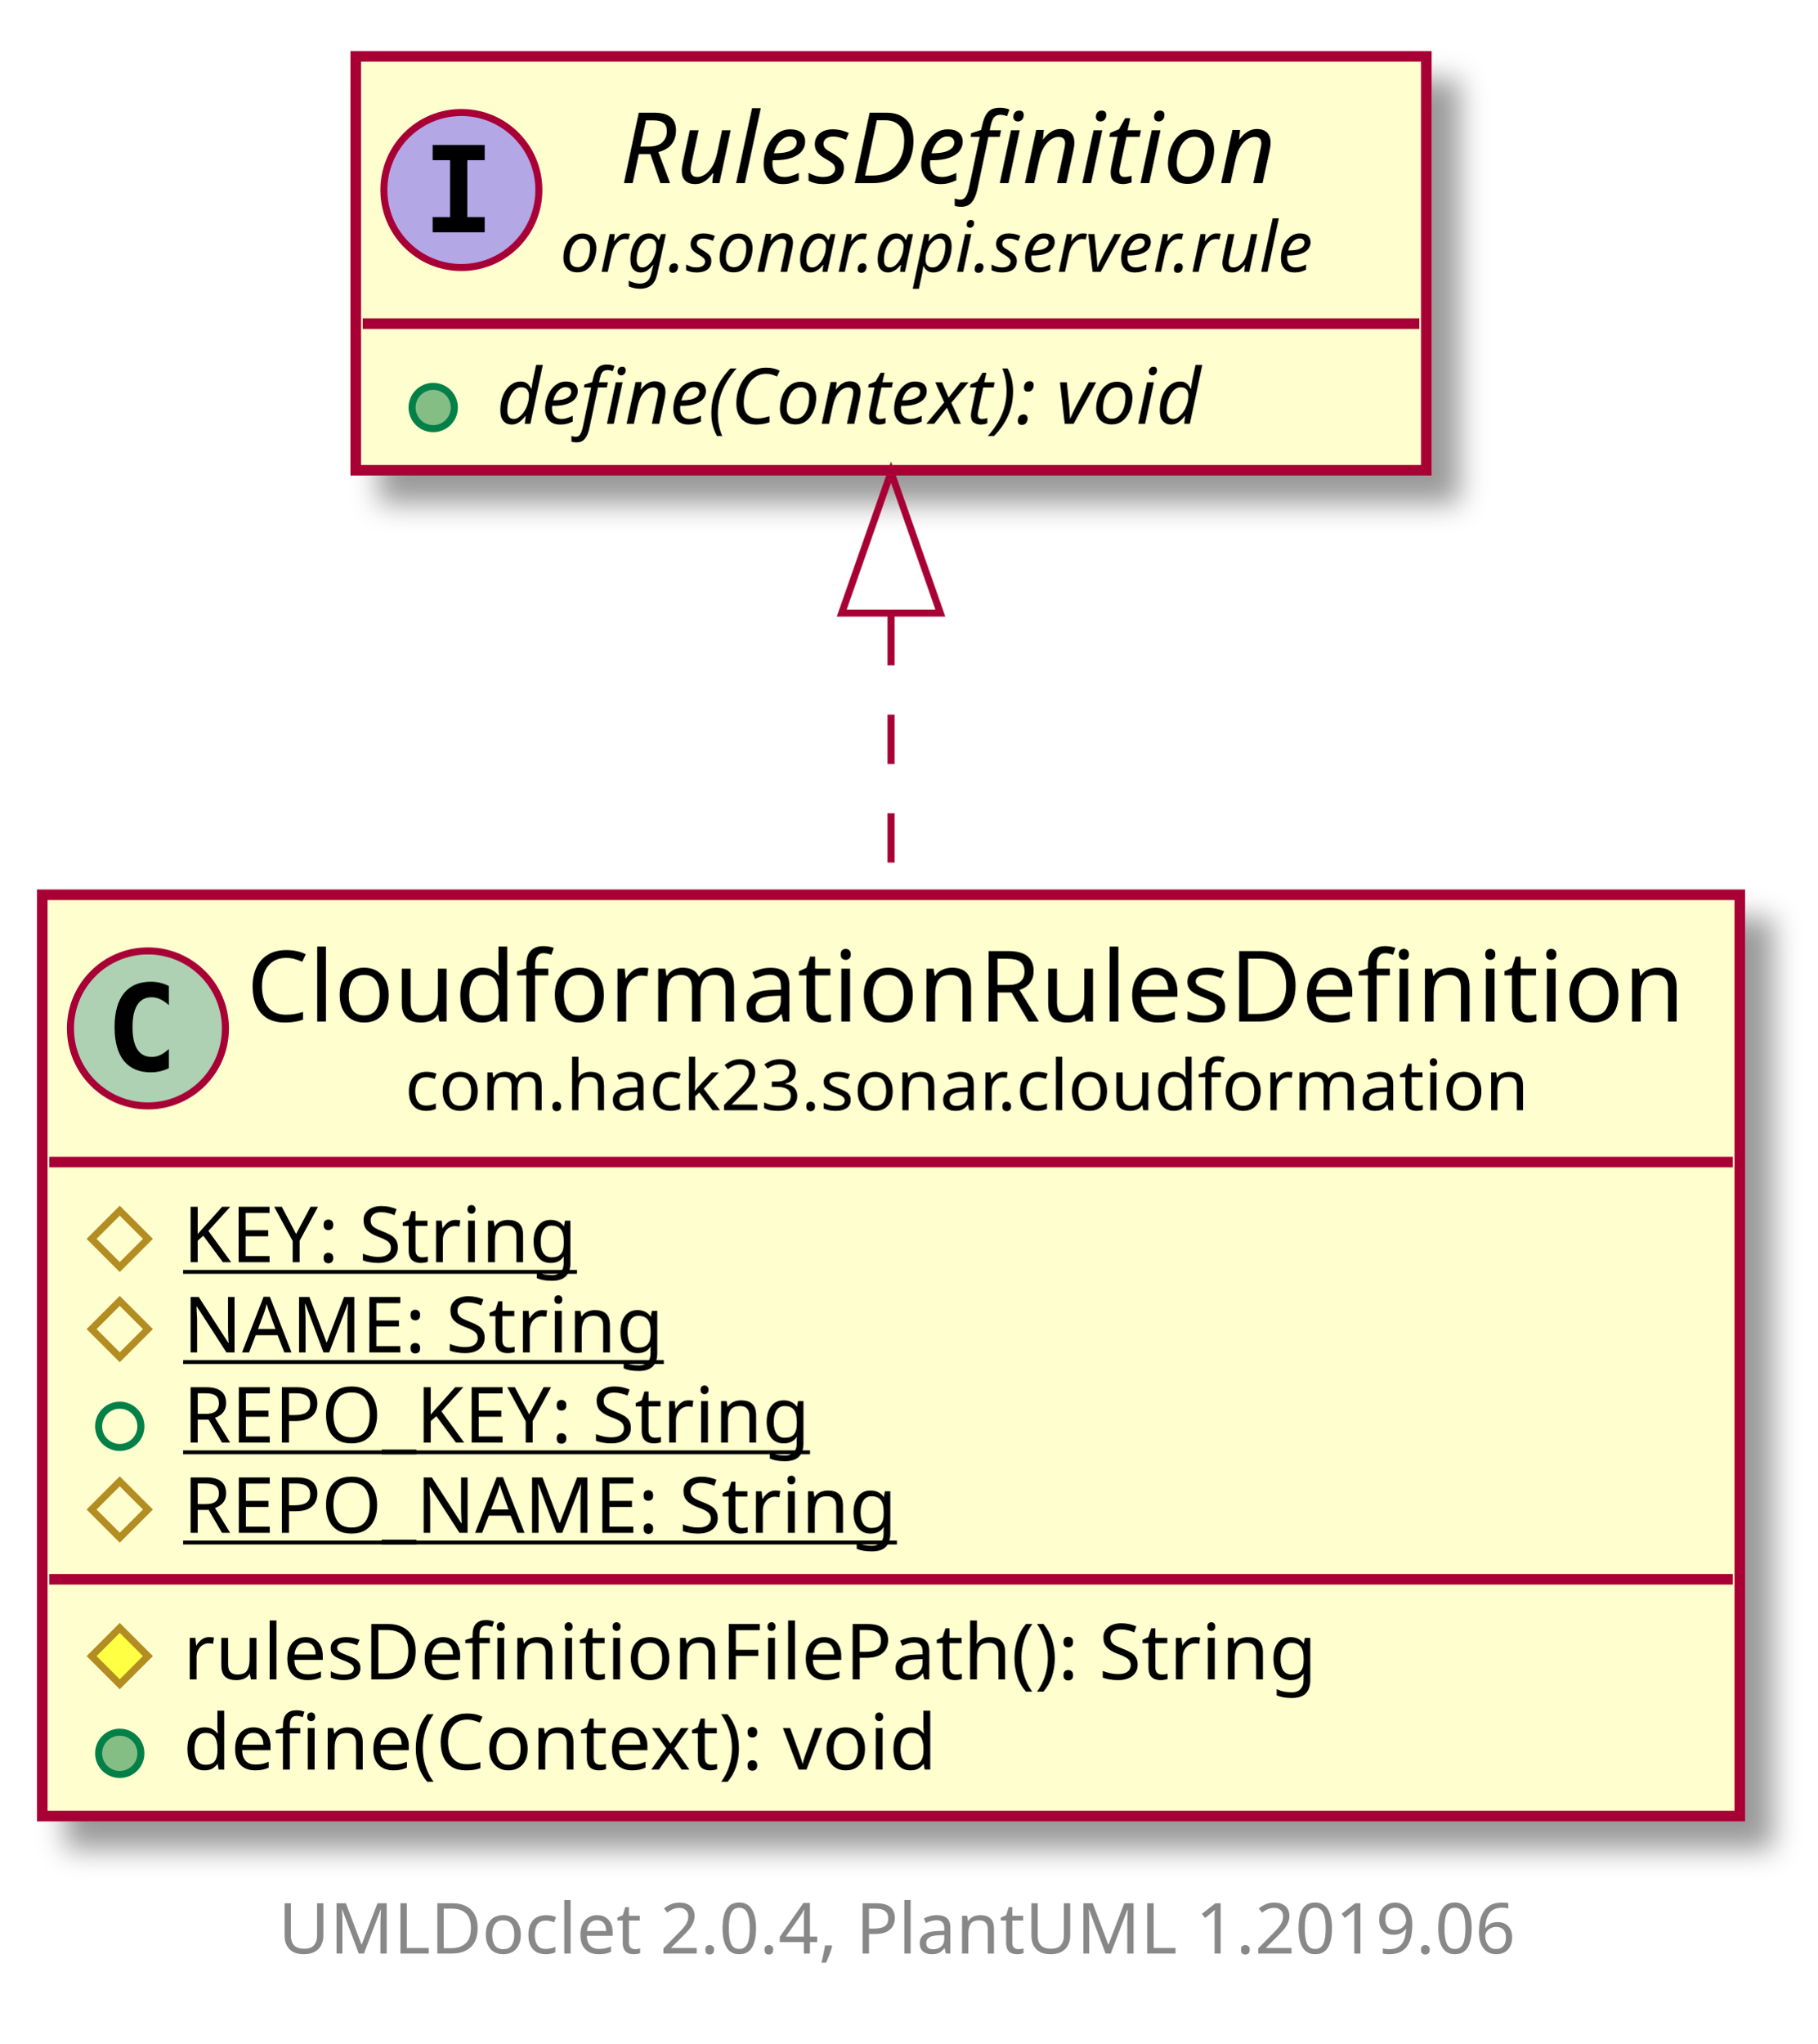
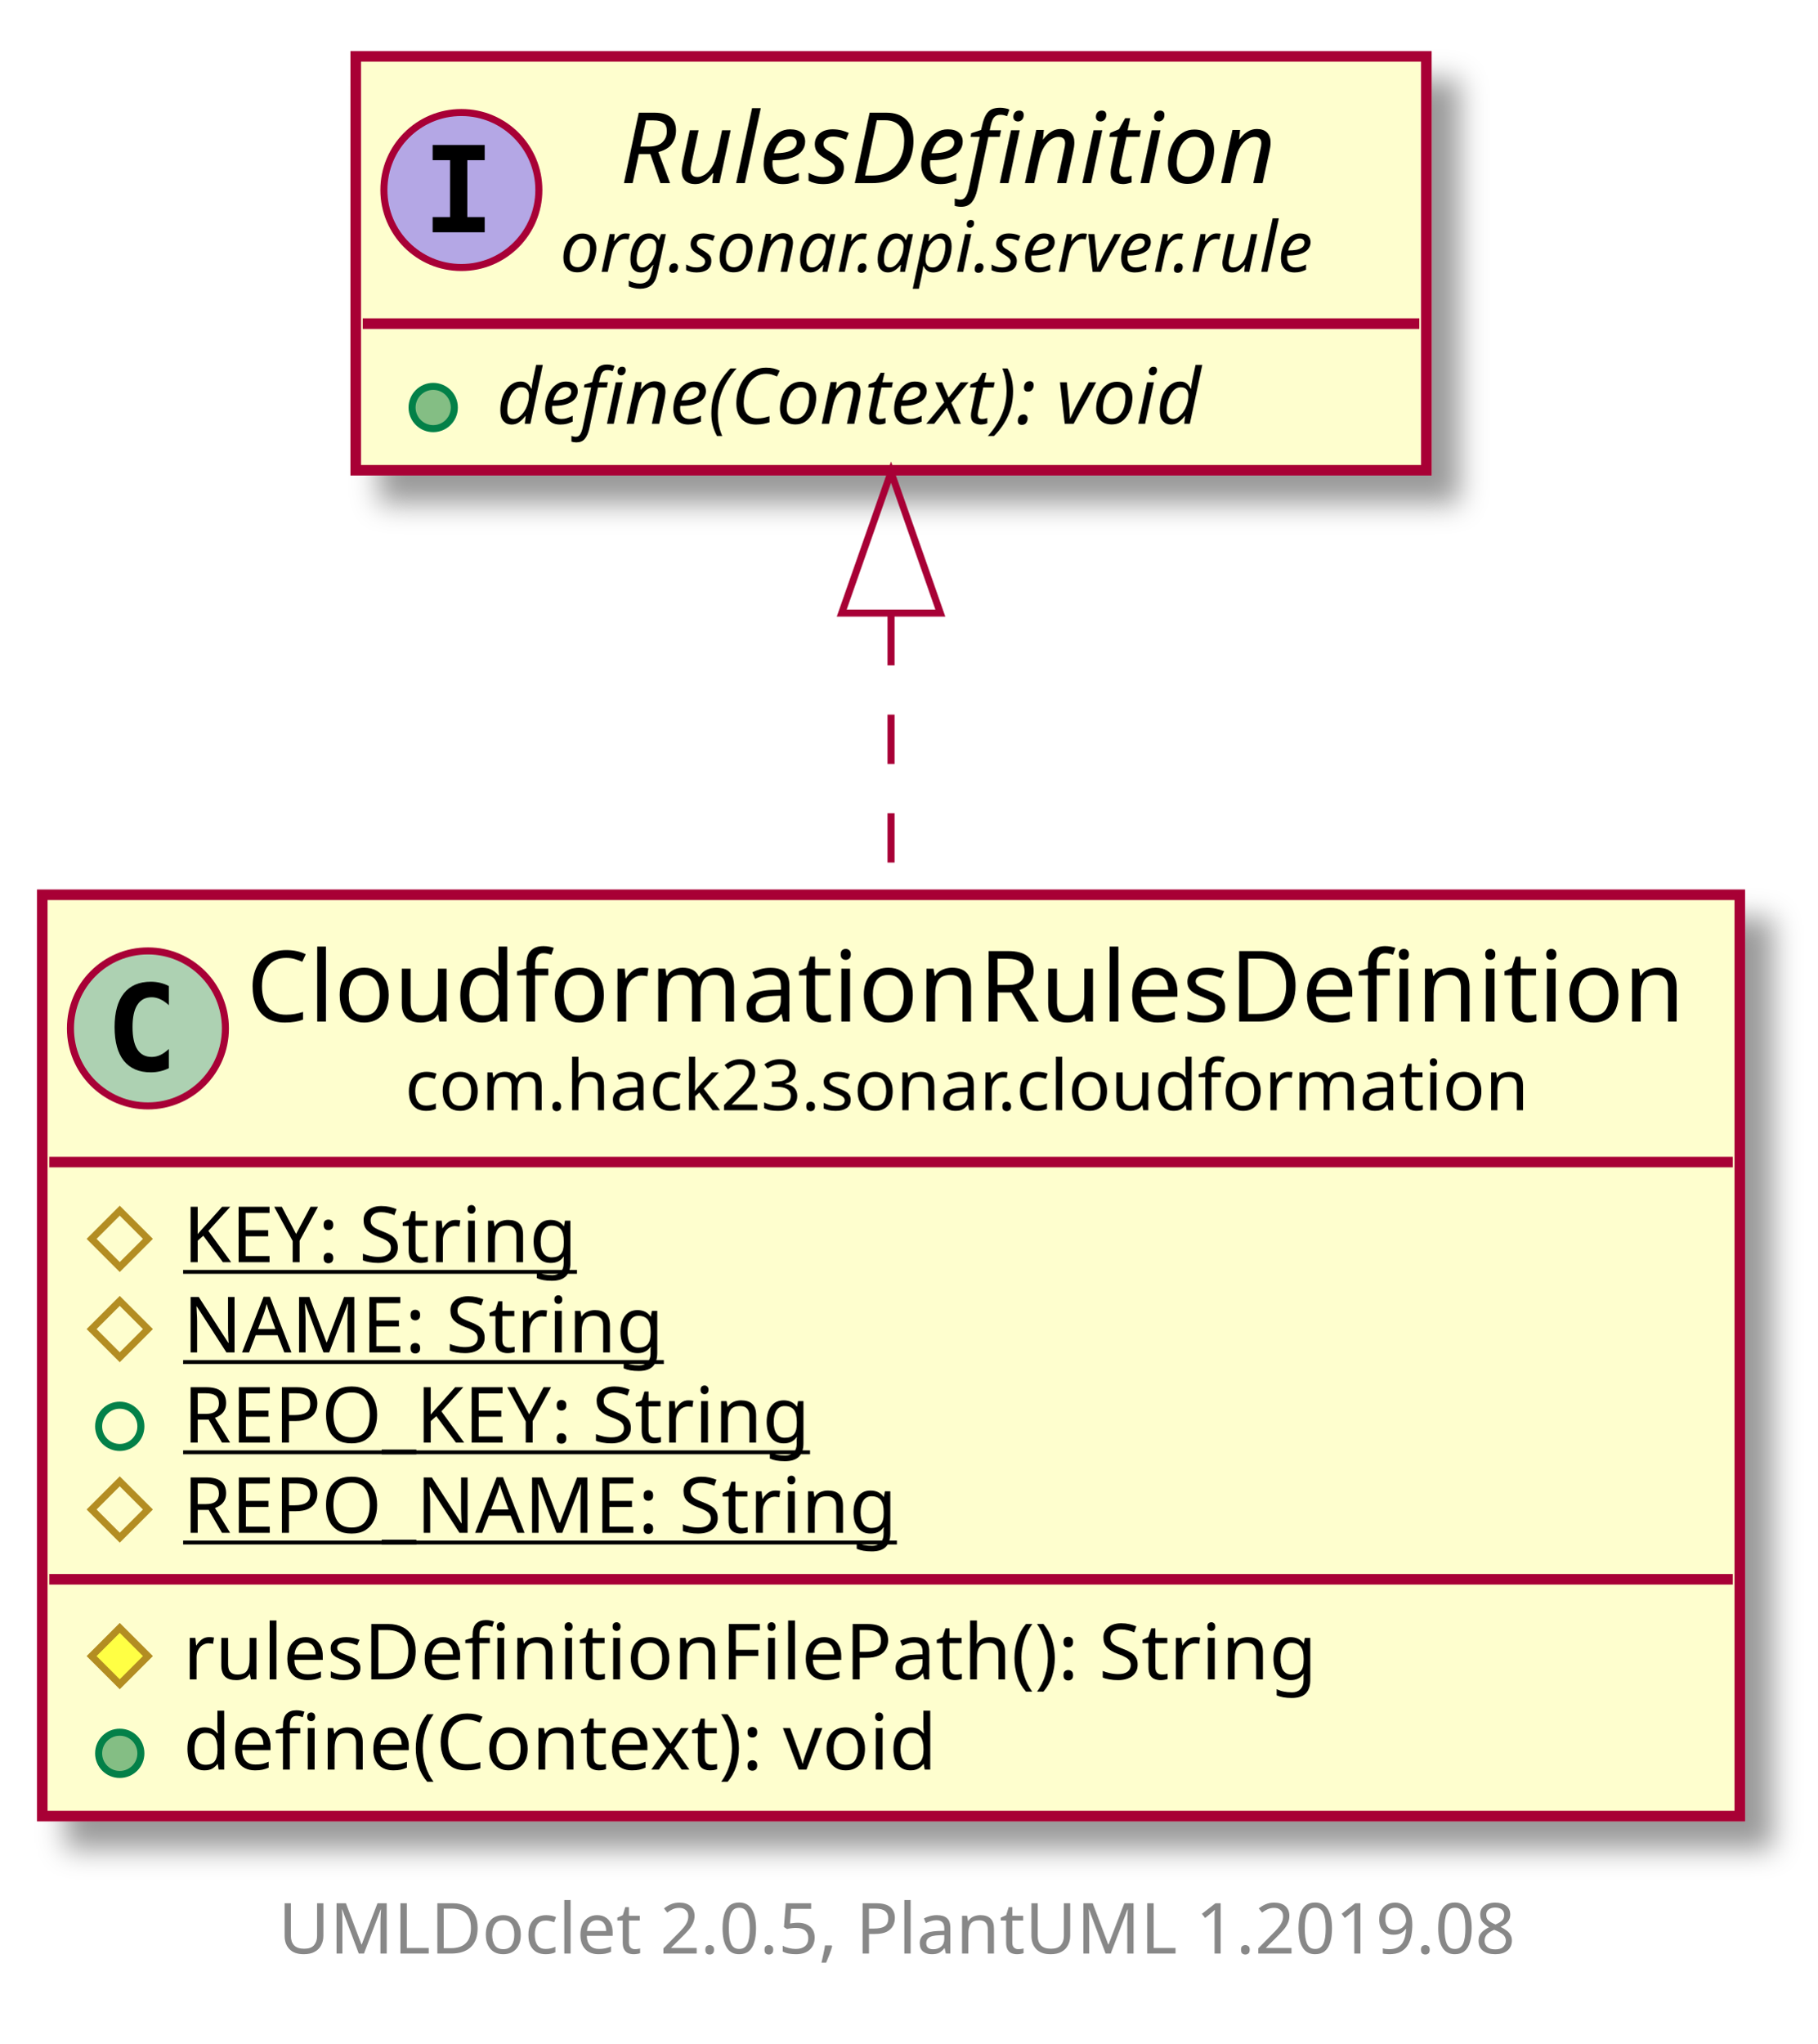
<svg xmlns="http://www.w3.org/2000/svg" xmlns:xlink="http://www.w3.org/1999/xlink" contentScriptType="application/ecmascript" contentStyleType="text/css" height="290px" preserveAspectRatio="none" style="width:258px;height:290px;" version="1.1" viewBox="0 0 258 290" width="258px" zoomAndPan="magnify">
  <defs>
-     <filter height="300%" id="f1v5c4evqrvzlk" width="300%" x="-1" y="-1">
+     <filter height="300%" id="fw9lcauiq77h1" width="300%" x="-1" y="-1">
      <feGaussianBlur result="blurOut" stdDeviation="2.0" />
      <feColorMatrix in="blurOut" result="blurOut2" type="matrix" values="0 0 0 0 0 0 0 0 0 0 0 0 0 0 0 0 0 0 .4 0" />
      <feOffset dx="4.0" dy="4.0" in="blurOut2" result="blurOut3" />
      <feBlend in="SourceGraphic" in2="blurOut3" mode="normal" />
    </filter>
  </defs>
  <g>
    <a href="CloudformationRulesDefinition.html" target="_top" xlink:actuate="onRequest" xlink:show="new" xlink:title="CloudformationRulesDefinition.html" xlink:type="simple">
-       <rect fill="#FEFECE" filter="url(#f1v5c4evqrvzlk)" height="130.766" id="com.hack23.sonar.cloudformation.CloudformationRulesDefinition" style="stroke: #A80036; stroke-width: 1.5;" width="241" x="6" y="127" />
+       <rect fill="#FEFECE" filter="url(#fw9lcauiq77h1)" height="130.766" id="com.hack23.sonar.cloudformation.CloudformationRulesDefinition" style="stroke: #A80036; stroke-width: 1.5;" width="241" x="6" y="127" />
      <ellipse cx="21" cy="145.969" fill="#ADD1B2" rx="11" ry="11" style="stroke: #A80036; stroke-width: 1.0;" />
      <path d="M23.969,151.609 Q23.391,151.906 22.75,152.047 Q22.109,152.203 21.406,152.203 Q18.906,152.203 17.578,150.562 Q16.266,148.906 16.266,145.781 Q16.266,142.656 17.578,141 Q18.906,139.344 21.406,139.344 Q22.109,139.344 22.75,139.5 Q23.406,139.656 23.969,139.953 L23.969,142.672 Q23.344,142.094 22.75,141.828 Q22.156,141.547 21.531,141.547 Q20.188,141.547 19.5,142.625 Q18.812,143.688 18.812,145.781 Q18.812,147.875 19.5,148.953 Q20.188,150.016 21.531,150.016 Q22.156,150.016 22.75,149.75 Q23.344,149.469 23.969,148.891 L23.969,151.609 Z " />
      <text fill="#000000" font-family="sans-serif" font-size="14" lengthAdjust="spacingAndGlyphs" textLength="209" x="35" y="144.995">CloudformationRulesDefinition</text>
      <text fill="#000000" font-family="sans-serif" font-size="10" lengthAdjust="spacingAndGlyphs" textLength="164" x="57.5" y="157.579">com.hack23.sonar.cloudformation</text>
      <line style="stroke: #A80036; stroke-width: 1.5;" x1="7" x2="246" y1="164.938" y2="164.938" />
      <polygon fill="none" points="17,171.84,21,175.84,17,179.84,13,175.84" style="stroke: #B38D22; stroke-width: 1.0;" />
      <text fill="#000000" font-family="sans-serif" font-size="11" lengthAdjust="spacingAndGlyphs" text-decoration="underline" textLength="63" x="26" y="179.148">KEY: String</text>
      <polygon fill="none" points="17,184.644,21,188.644,17,192.644,13,188.644" style="stroke: #B38D22; stroke-width: 1.0;" />
      <text fill="#000000" font-family="sans-serif" font-size="11" lengthAdjust="spacingAndGlyphs" text-decoration="underline" textLength="73" x="26" y="191.953">NAME: String</text>
      <ellipse cx="17" cy="202.449" fill="none" rx="3" ry="3" style="stroke: #038048; stroke-width: 1.0;" />
      <text fill="#000000" font-family="sans-serif" font-size="11" lengthAdjust="spacingAndGlyphs" text-decoration="underline" textLength="99" x="26" y="204.757">REPO_KEY: String</text>
      <polygon fill="none" points="17,210.254,21,214.254,17,218.254,13,214.254" style="stroke: #B38D22; stroke-width: 1.0;" />
      <text fill="#000000" font-family="sans-serif" font-size="11" lengthAdjust="spacingAndGlyphs" text-decoration="underline" textLength="109" x="26" y="217.562">REPO_NAME: String</text>
      <line style="stroke: #A80036; stroke-width: 1.5;" x1="7" x2="246" y1="224.156" y2="224.156" />
      <polygon fill="#FFFF44" points="17,231.059,21,235.059,17,239.059,13,235.059" style="stroke: #B38D22; stroke-width: 1.0;" />
      <text fill="#000000" font-family="sans-serif" font-size="11" lengthAdjust="spacingAndGlyphs" textLength="176" x="26" y="238.367">rulesDefinitionFilePath(): String</text>
      <ellipse cx="17" cy="248.863" fill="#84BE84" rx="3" ry="3" style="stroke: #038048; stroke-width: 1.0;" />
      <text fill="#000000" font-family="sans-serif" font-size="11" lengthAdjust="spacingAndGlyphs" textLength="117" x="26" y="251.171">define(Context): void</text>
    </a>
-     <rect fill="#FEFECE" filter="url(#f1v5c4evqrvzlk)" height="58.742" id="org.sonar.api.server.rule.RulesDefinition" style="stroke: #A80036; stroke-width: 1.5;" width="152" x="50.5" y="8" />
+     <rect fill="#FEFECE" filter="url(#fw9lcauiq77h1)" height="58.742" id="org.sonar.api.server.rule.RulesDefinition" style="stroke: #A80036; stroke-width: 1.5;" width="152" x="50.5" y="8" />
    <ellipse cx="65.5" cy="26.969" fill="#B4A7E5" rx="11" ry="11" style="stroke: #A80036; stroke-width: 1.0;" />
    <path d="M61.422,22.734 L61.422,20.578 L68.812,20.578 L68.812,22.734 L66.344,22.734 L66.344,30.812 L68.812,30.812 L68.812,32.969 L61.422,32.969 L61.422,30.812 L63.891,30.812 L63.891,22.734 L61.422,22.734 Z " />
    <text fill="#000000" font-family="sans-serif" font-size="14" font-style="italic" lengthAdjust="spacingAndGlyphs" textLength="103" x="88" y="25.995">RulesDefinition</text>
    <text fill="#000000" font-family="sans-serif" font-size="10" font-style="italic" lengthAdjust="spacingAndGlyphs" textLength="120" x="79.5" y="38.579">org.sonar.api.server.rule</text>
    <line style="stroke: #A80036; stroke-width: 1.5;" x1="51.5" x2="201.5" y1="45.938" y2="45.938" />
    <ellipse cx="61.5" cy="57.84" fill="#84BE84" rx="3" ry="3" style="stroke: #038048; stroke-width: 1.0;" />
    <text fill="#000000" font-family="sans-serif" font-size="11" font-style="italic" lengthAdjust="spacingAndGlyphs" textLength="119" x="70.5" y="60.148">define(Context): void</text>
    <path d="M126.5,87.428 C126.5,99.972 126.5,113.624 126.5,126.809 " fill="none" id="org.sonar.api.server.rule.RulesDefinition-com.hack23.sonar.cloudformation.CloudformationRulesDefinition" style="stroke: #A80036; stroke-width: 1.0; stroke-dasharray: 7.0,7.0;" />
    <polygon fill="none" points="119.5,87.019,126.5,67.019,133.5,87.019,119.5,87.019" style="stroke: #A80036; stroke-width: 1.0;" />
-     <text fill="#888888" font-family="sans-serif" font-size="10" lengthAdjust="spacingAndGlyphs" textLength="186" x="39.5" y="277.282">UMLDoclet 2.0.4, PlantUML 1.2019.06</text>
+     <text fill="#888888" font-family="sans-serif" font-size="10" lengthAdjust="spacingAndGlyphs" textLength="186" x="39.5" y="277.282">UMLDoclet 2.0.5, PlantUML 1.2019.08</text>
  </g>
</svg>
